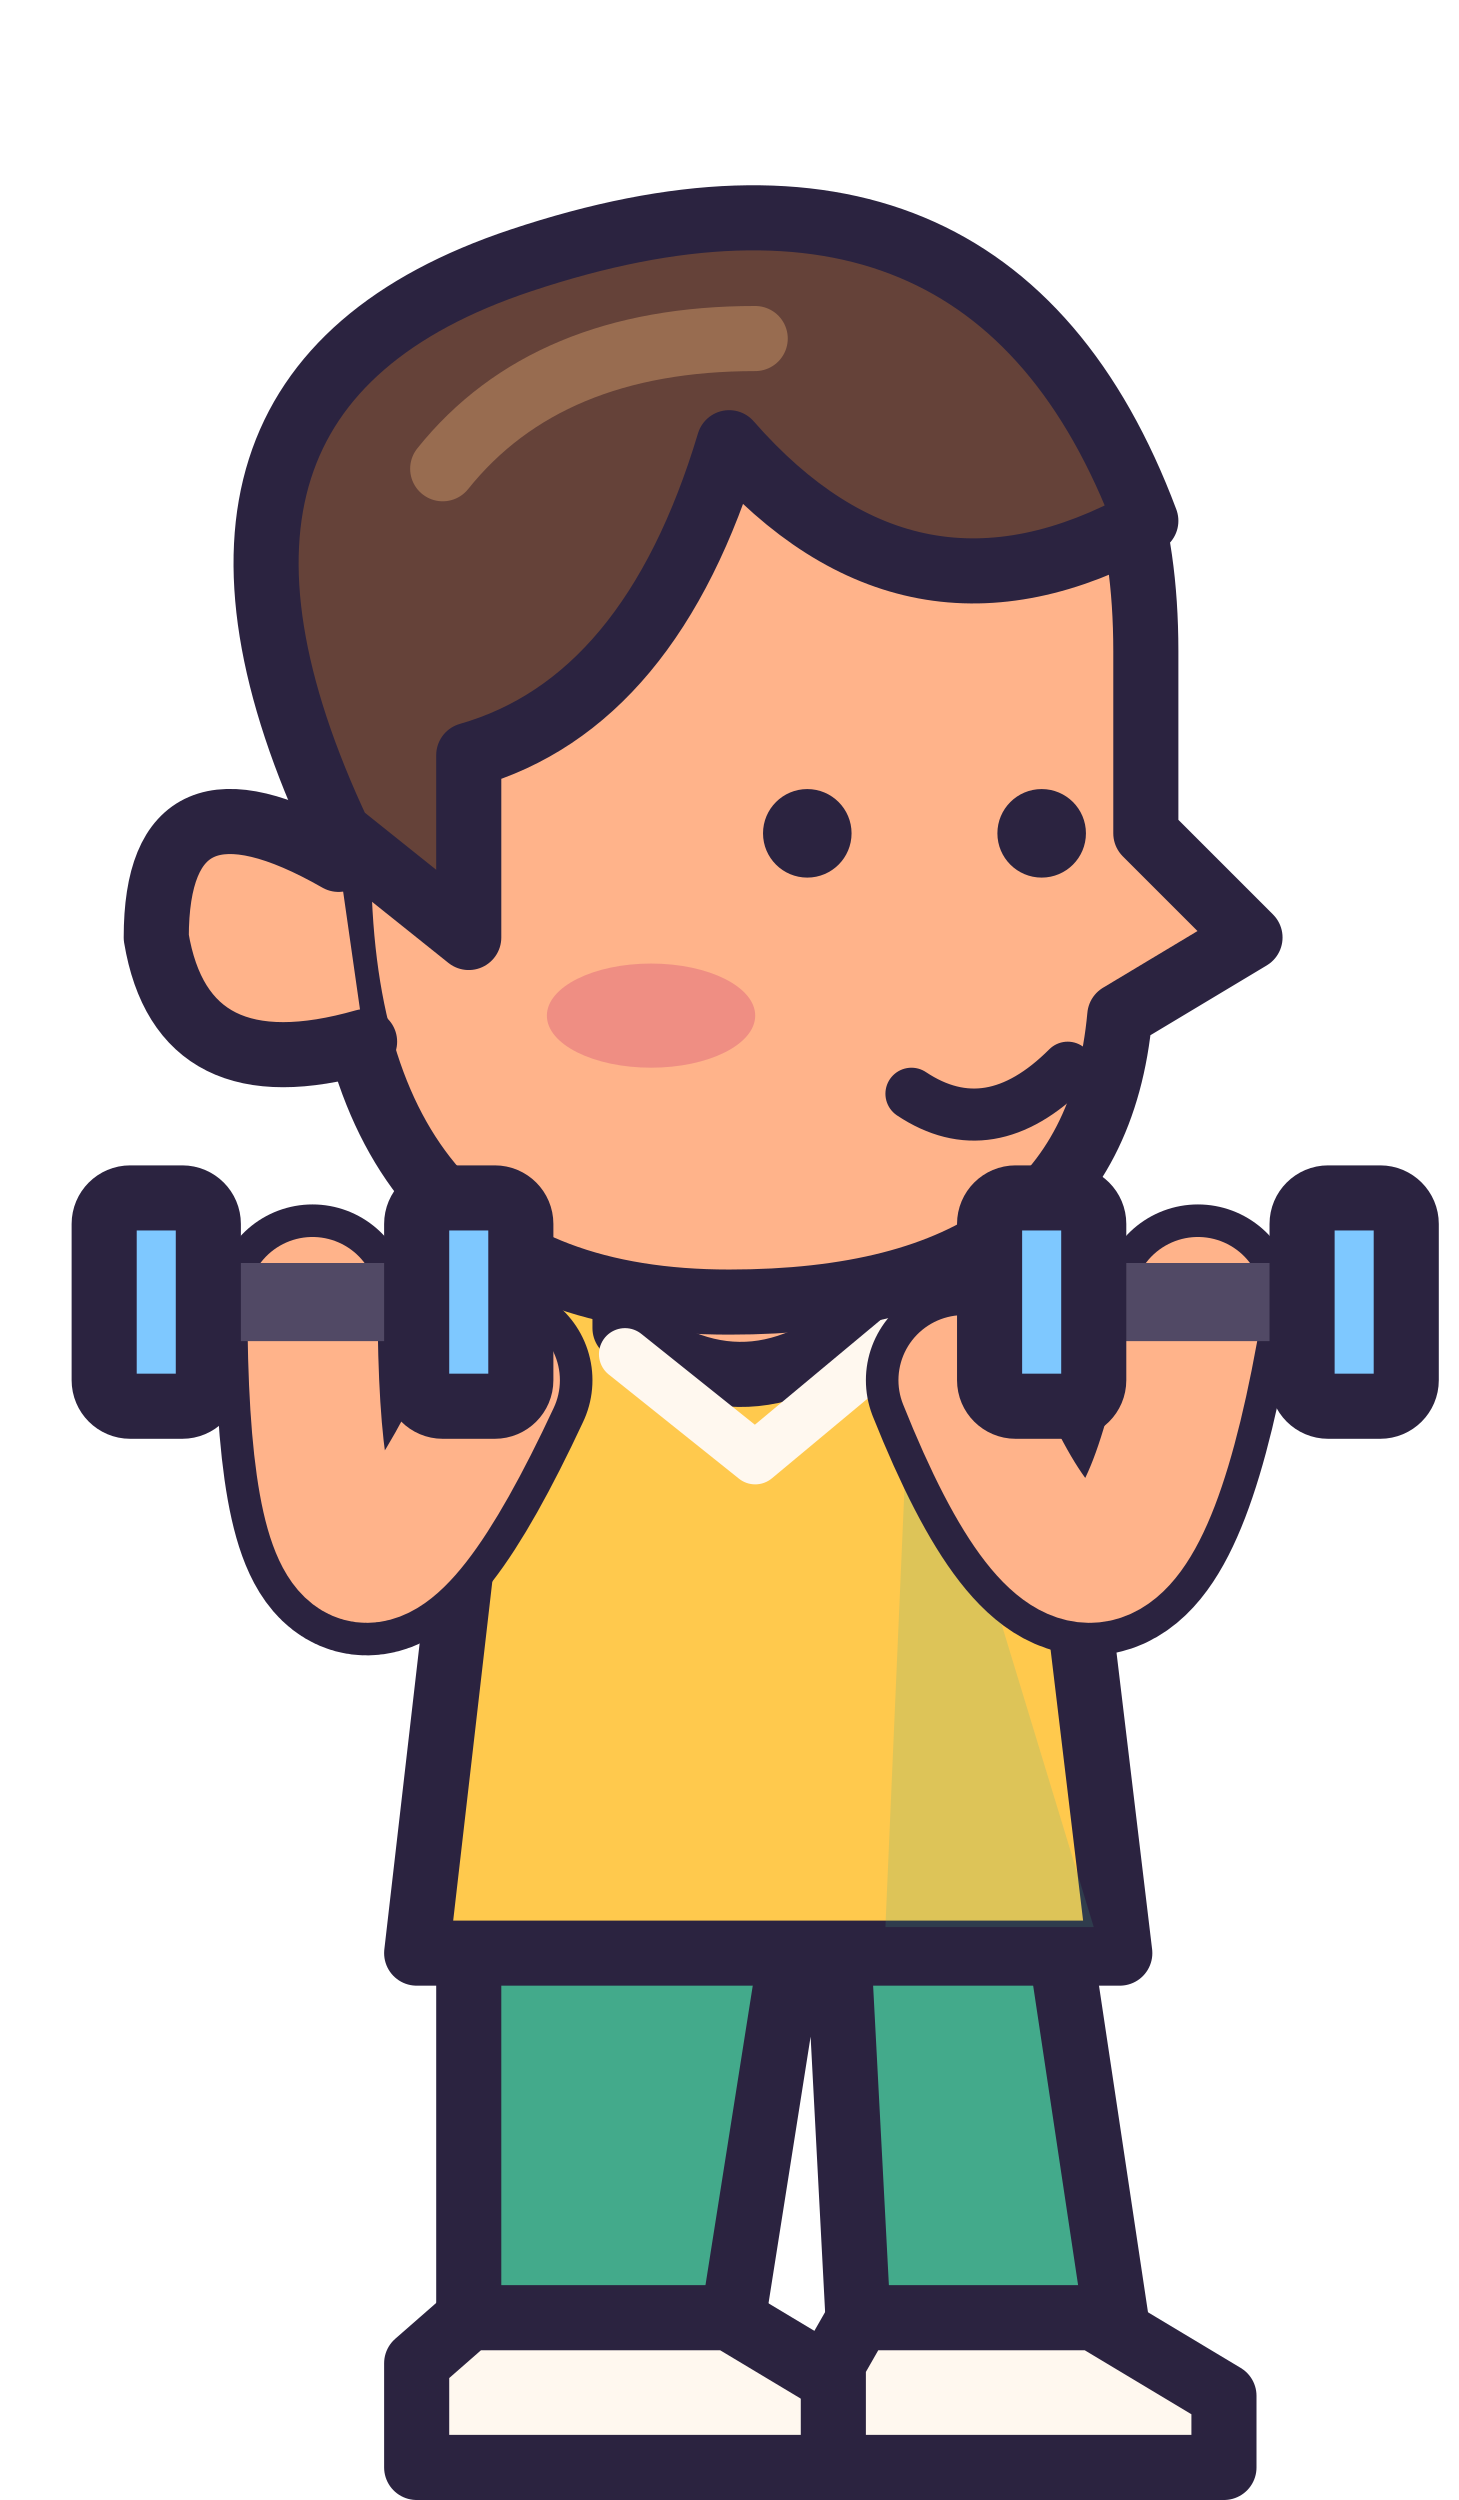
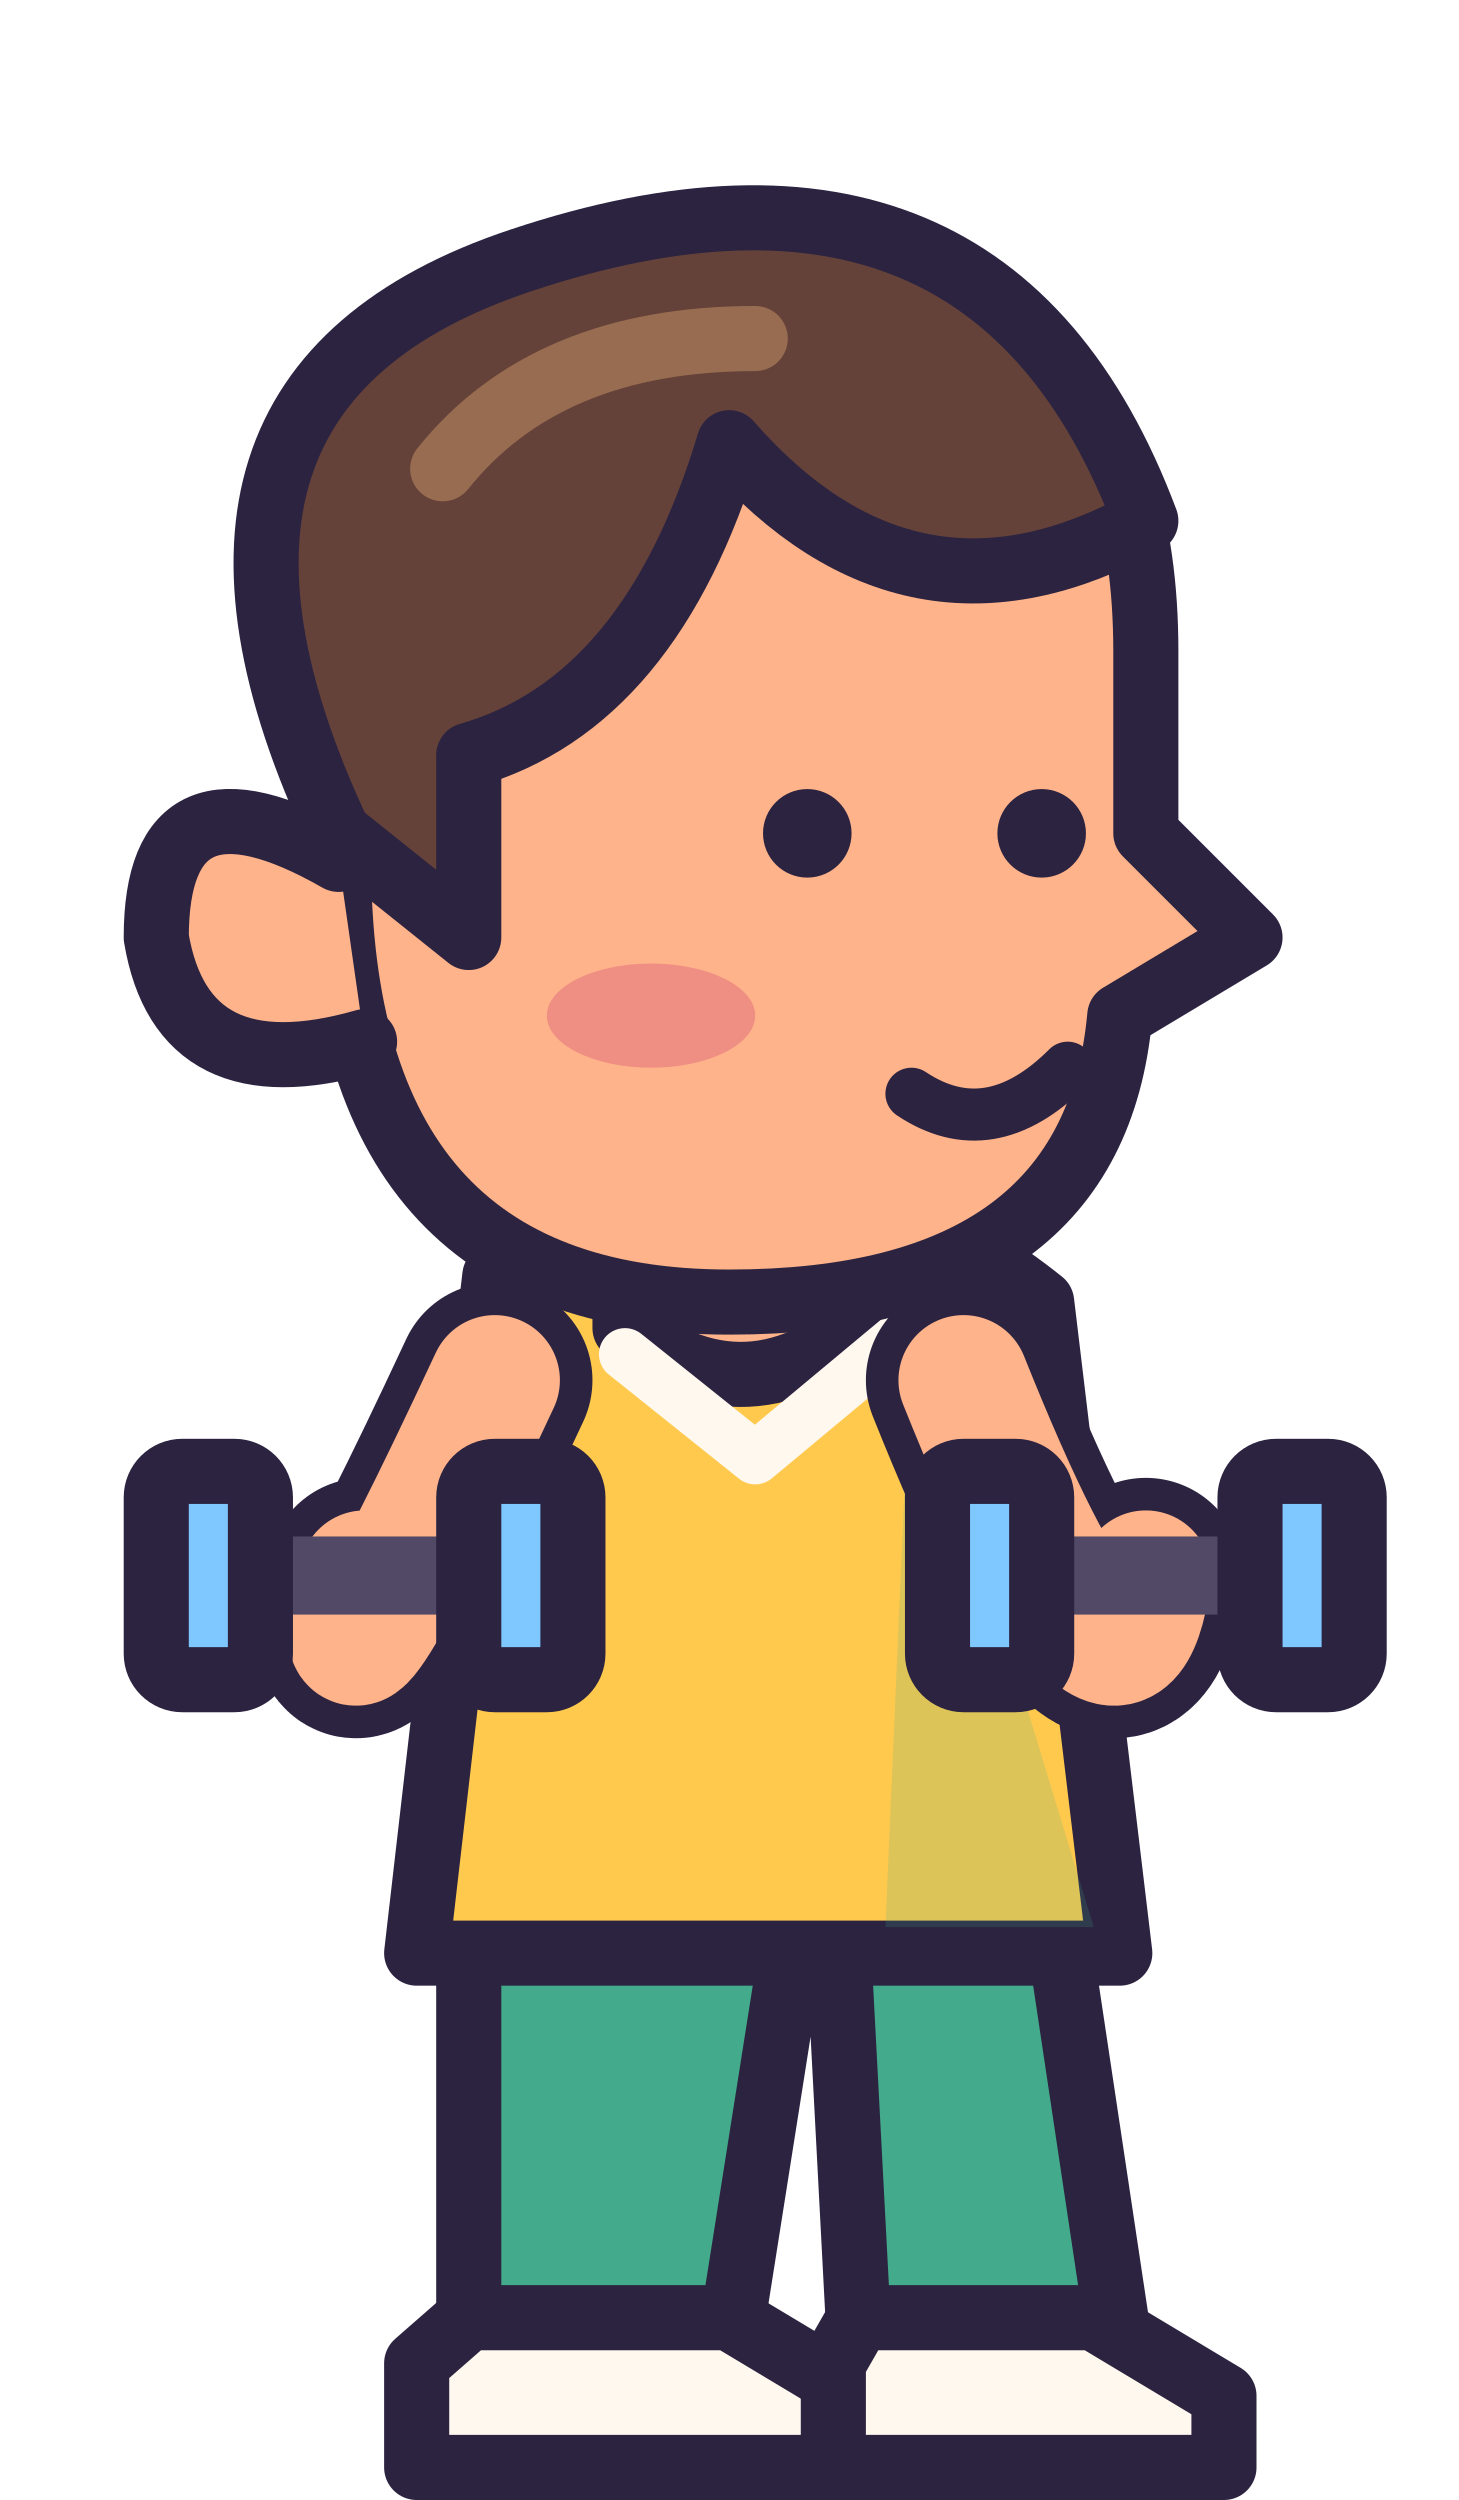
<svg xmlns="http://www.w3.org/2000/svg" width="56" height="96" viewBox="0 0 56 96">
  <g stroke="#2b2340" stroke-width="2.5" stroke-linecap="round" stroke-linejoin="round">
    <path d="M18 71v19h10l3-19m1 0 1 19h10l-3-20" fill="#43aa8b" vector-effect="non-scaling-stroke" />
    <g transform="translate(0 0)">
      <path d="M18 89h10l5 3v2.75H16v-4Z" fill="#fff8ef" vector-effect="non-scaling-stroke" />
    </g>
    <g transform="translate(0 0)">
      <path d="M33 89h9l5 3v2.75H32v-4Z" fill="#fff8ef" vector-effect="non-scaling-stroke" />
    </g>
    <path d="M19 49q11-7 21 1l3 25H16Z" fill="#ffc94d" vector-effect="non-scaling-stroke" />
    <path d="M35 51l7 23h-8Z" fill="#43aa8b" stroke="none" opacity="0.18" vector-effect="non-scaling-stroke" />
    <path d="M24 44v7q5 4 10-1v-7" fill="#ffb38a" vector-effect="non-scaling-stroke" />
    <path d="M24 52l5 4 6-5" fill="none" stroke="#fff8ef" stroke-width="2" vector-effect="non-scaling-stroke" />
-     <path d="M19 53Q12 68 12 50" fill="none" stroke="#2b2340" stroke-width="7.5" vector-effect="non-scaling-stroke" />
-     <path d="M19 53Q12 68 12 50" fill="none" stroke="#ffb38a" stroke-width="5" vector-effect="non-scaling-stroke" />
-     <path d="M37 53Q43 68 46 50" fill="none" stroke="#2b2340" stroke-width="7.5" vector-effect="non-scaling-stroke" />
-     <path d="M37 53Q43 68 46 50" fill="none" stroke="#ffb38a" stroke-width="5" vector-effect="non-scaling-stroke" />
+     <path d="M19 53Q12 68 14.00 60.50" fill="none" stroke="#2b2340" stroke-width="7.5" vector-effect="non-scaling-stroke" />
+     <path d="M19 53Q12 68 14.00 60.50" fill="none" stroke="#ffb38a" stroke-width="5" vector-effect="non-scaling-stroke" />
+     <path d="M37 53Q43 68 44.00 60.50" fill="none" stroke="#2b2340" stroke-width="7.5" vector-effect="non-scaling-stroke" />
+     <path d="M37 53Q43 68 44.00 60.50" fill="none" stroke="#ffb38a" stroke-width="5" vector-effect="non-scaling-stroke" />
    <g transform="translate(0 0) rotate(0 28 35)">
      <path d="M13 23q0-13 16-13 15 0 15 15v7l4 4-5 3q-1 11-15 11-15 0-15-17Z" fill="#ffb38a" vector-effect="non-scaling-stroke" />
      <path d="M13 33q-7-4-7 3 1 6 8 4" fill="#ffb38a" vector-effect="non-scaling-stroke" />
      <path d="M13 32Q5 15 20 10q18-6 24 10-9 5-16-3-3 10-10 12v7Z" fill="#654239" vector-effect="non-scaling-stroke" />
      <path d="M17 18q4-5 12-5" fill="none" stroke="#986c50" stroke-width="2.5" vector-effect="non-scaling-stroke" />
      <circle cx="31" cy="32" r="1.7" fill="#2b2340" stroke="none" vector-effect="non-scaling-stroke" />
      <circle cx="40" cy="32" r="1.7" fill="#2b2340" stroke="none" vector-effect="non-scaling-stroke" />
      <path d="M35 42q3 2 6-1" fill="none" stroke="#2b2340" stroke-width="2" vector-effect="non-scaling-stroke" />
      <ellipse cx="25" cy="39" rx="4" ry="2" fill="#ef8e83" stroke="none" vector-effect="non-scaling-stroke" />
    </g>
-     <path d="M6 50h12" fill="none" stroke="#514965" stroke-width="3" vector-effect="non-scaling-stroke" />
-     <rect x="4" y="46" width="4" height="8" rx="1" fill="#7ec8ff" vector-effect="non-scaling-stroke" />
-     <rect x="16" y="46" width="4" height="8" rx="1" fill="#7ec8ff" vector-effect="non-scaling-stroke" />
-     <path d="M40 50h12" fill="none" stroke="#514965" stroke-width="3" vector-effect="non-scaling-stroke" />
-     <rect x="38" y="46" width="4" height="8" rx="1" fill="#7ec8ff" vector-effect="non-scaling-stroke" />
-     <rect x="50" y="46" width="4" height="8" rx="1" fill="#7ec8ff" vector-effect="non-scaling-stroke" />
+     <path d="M6 69h12" fill="none" stroke="#514965" stroke-width="3" vector-effect="non-scaling-stroke" transform="translate(2.00 -8.50)" />
+     <rect x="4" y="65" width="4" height="8" rx="1" fill="#7ec8ff" vector-effect="non-scaling-stroke" transform="translate(2.00 -8.50)" />
+     <rect x="16" y="65" width="4" height="8" rx="1" fill="#7ec8ff" vector-effect="non-scaling-stroke" transform="translate(2.00 -8.50)" />
+     <path d="M40 69h12" fill="none" stroke="#514965" stroke-width="3" vector-effect="non-scaling-stroke" transform="translate(-2.00 -8.50)" />
+     <rect x="38" y="65" width="4" height="8" rx="1" fill="#7ec8ff" vector-effect="non-scaling-stroke" transform="translate(-2.00 -8.50)" />
+     <rect x="50" y="65" width="4" height="8" rx="1" fill="#7ec8ff" vector-effect="non-scaling-stroke" transform="translate(-2.00 -8.50)" />
  </g>
</svg>
